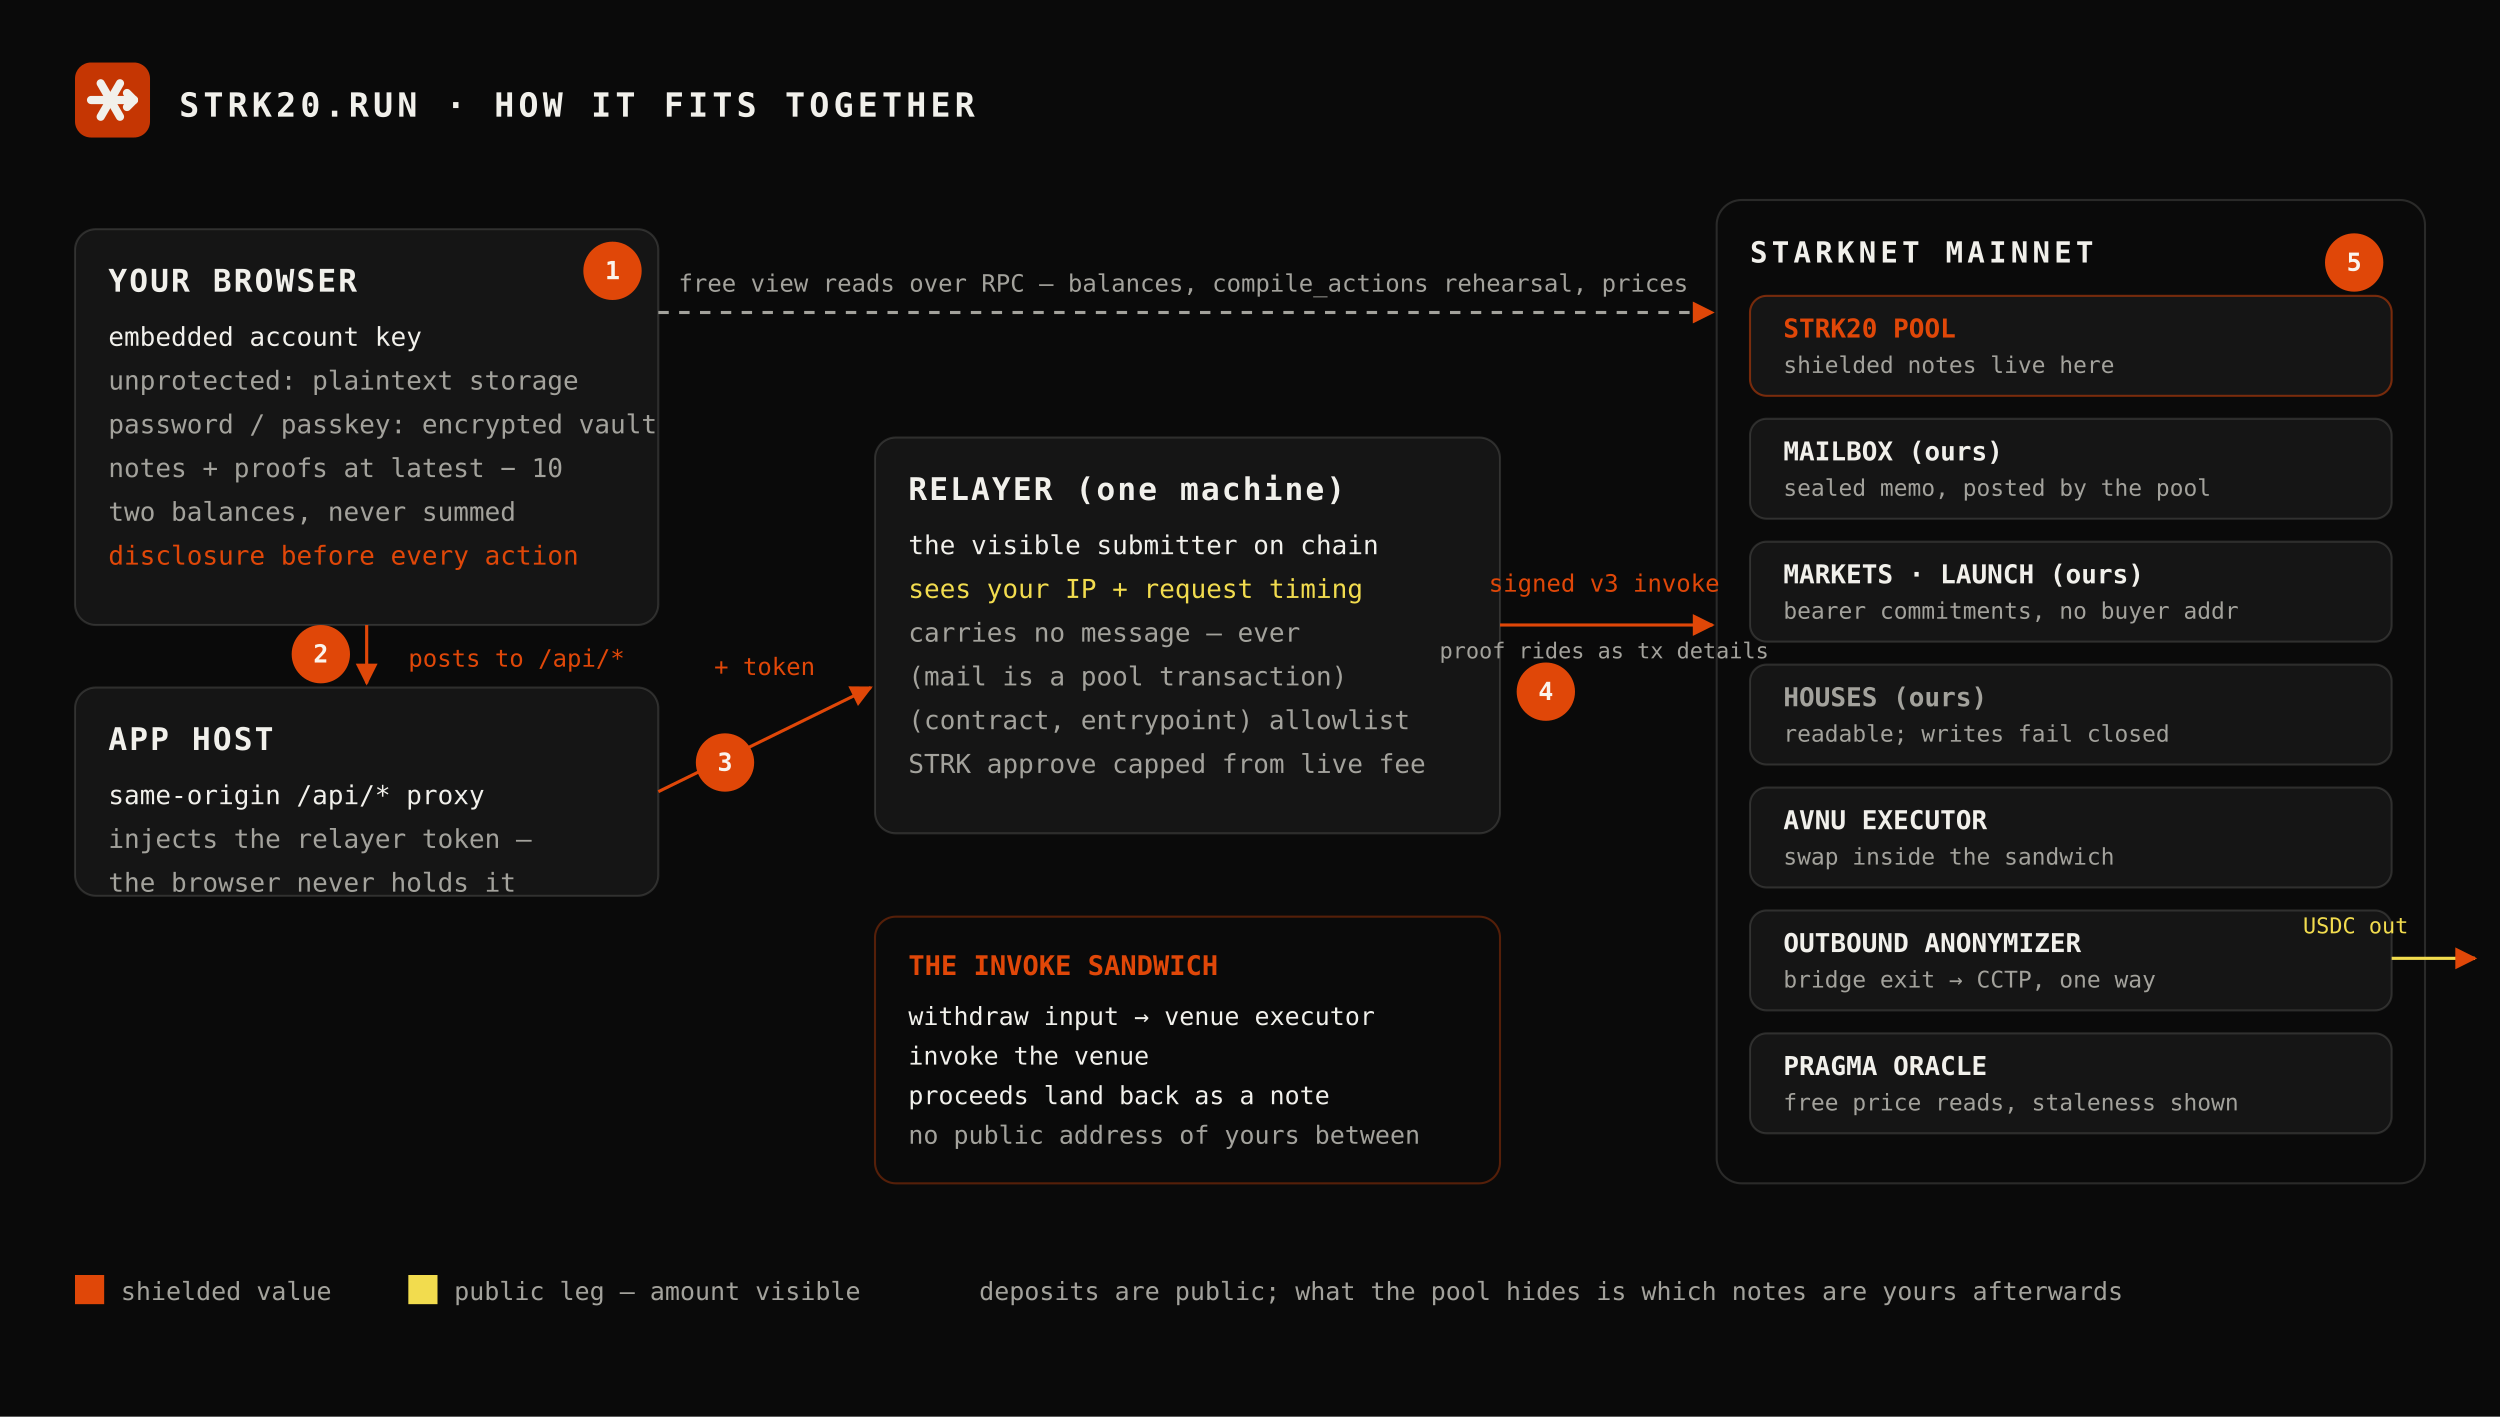
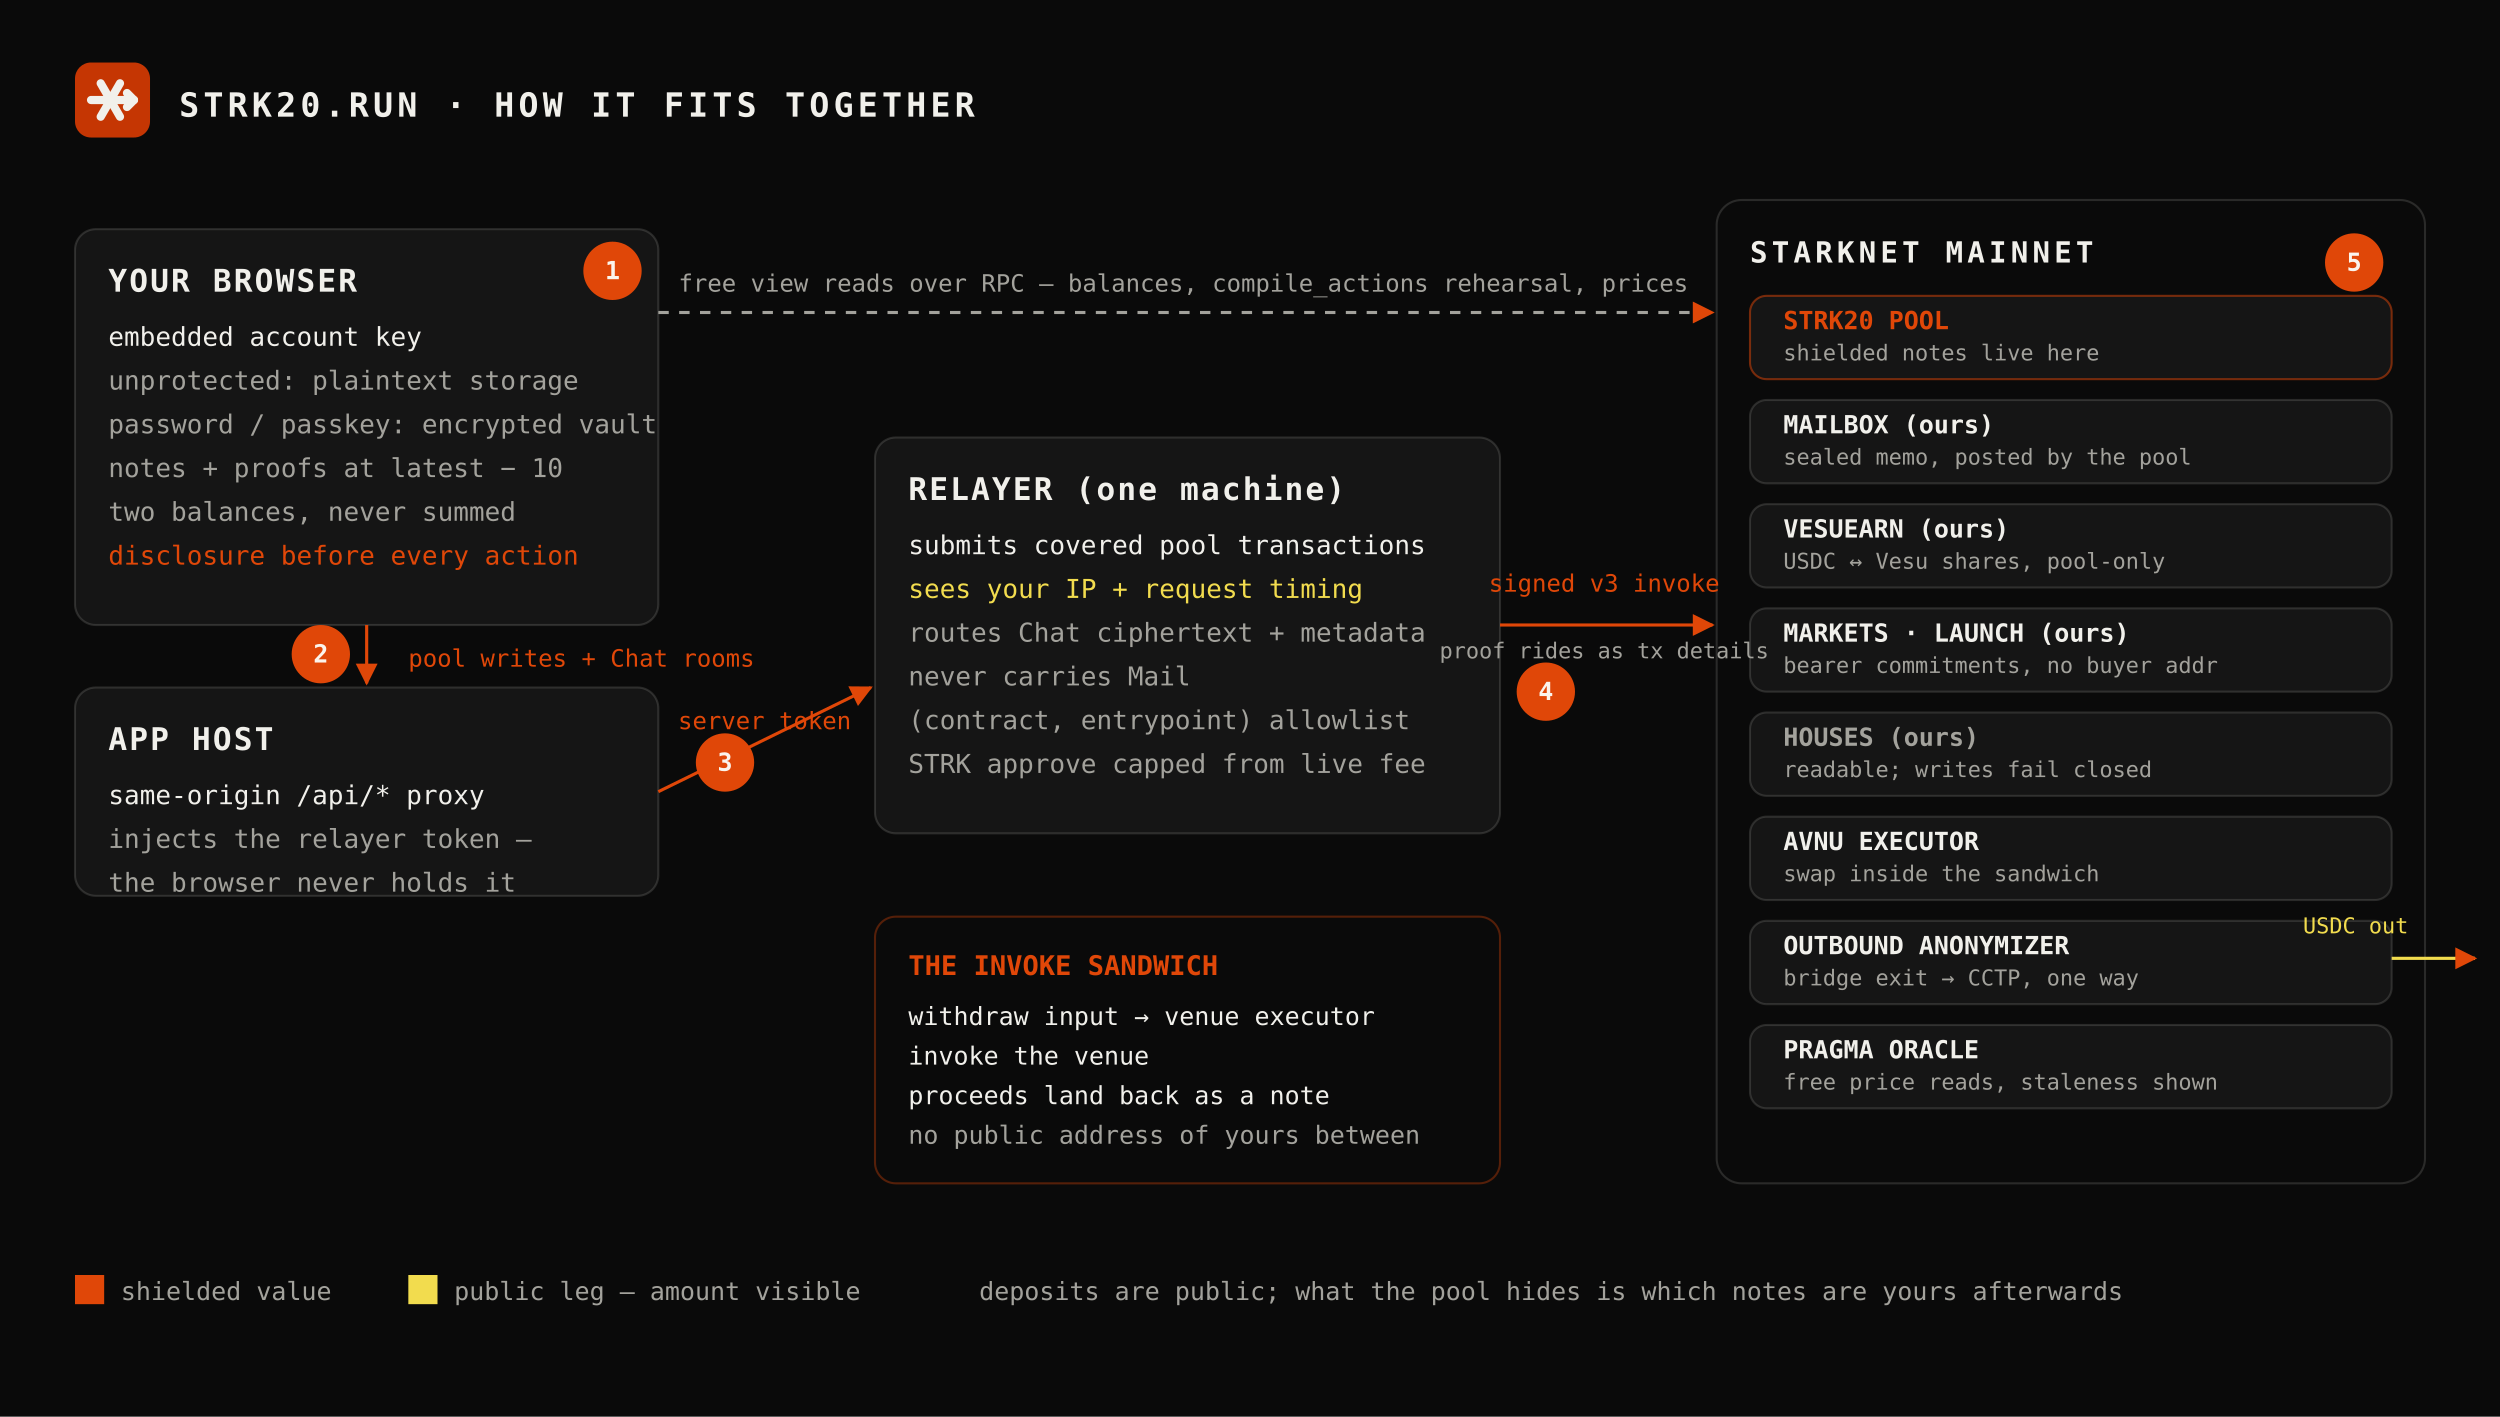
<svg xmlns="http://www.w3.org/2000/svg" viewBox="0 0 1200 680" role="img" aria-label="strk20.run architecture">
  <rect width="1200" height="680" fill="#0A0A0A" />
  <g transform="translate(36 30) scale(0.1286) translate(-116 -116)">
    <rect x="116" y="116" width="280" height="280" rx="60" fill="#C53603" />
    <g transform="translate(256 256) scale(0.45) translate(-256 -256)">
      <g transform="translate(-18 0)" fill="none" stroke="#F1F0EB" stroke-width="68" stroke-linecap="round" stroke-linejoin="round">
        <line x1="336" y1="117.44" x2="176" y2="394.56" />
        <line x1="176" y1="117.44" x2="336" y2="394.56" />
        <line x1="96" y1="256" x2="452" y2="256" />
        <path d="M 394 198 L 452 256 L 394 314" />
      </g>
    </g>
  </g>
  <text x="86" y="56" font-family="ui-monospace,'SF Mono',Menlo,Consolas,monospace" font-size="16" font-weight="700" fill="#F1F0EB" letter-spacing="2">STRK20.RUN · HOW IT FITS TOGETHER</text>
  <rect x="36" y="110" width="280" height="190" rx="10" fill="#151515" stroke="rgba(240,239,234,0.14)" />
  <text x="52" y="140" font-family="ui-monospace,'SF Mono',Menlo,Consolas,monospace" font-size="15" font-weight="700" fill="#F1F0EB" letter-spacing="1">YOUR BROWSER</text>
  <text x="52" y="166" font-family="ui-monospace,'SF Mono',Menlo,Consolas,monospace" font-size="12.5" fill="#F1F0EB">embedded account key</text>
  <text x="52" y="187" font-family="ui-monospace,'SF Mono',Menlo,Consolas,monospace" font-size="12.5" fill="#A3A29C">unprotected: plaintext storage</text>
  <text x="52" y="208" font-family="ui-monospace,'SF Mono',Menlo,Consolas,monospace" font-size="12.5" fill="#A3A29C">password / passkey: encrypted vault</text>
  <text x="52" y="229" font-family="ui-monospace,'SF Mono',Menlo,Consolas,monospace" font-size="12.5" fill="#A3A29C">notes + proofs at latest − 10</text>
  <text x="52" y="250" font-family="ui-monospace,'SF Mono',Menlo,Consolas,monospace" font-size="12.5" fill="#A3A29C">two balances, never summed</text>
  <text x="52" y="271" font-family="ui-monospace,'SF Mono',Menlo,Consolas,monospace" font-size="12.5" fill="#E04708">disclosure before every action</text>
  <rect x="36" y="330" width="280" height="100" rx="10" fill="#151515" stroke="rgba(240,239,234,0.14)" />
  <text x="52" y="360" font-family="ui-monospace,'SF Mono',Menlo,Consolas,monospace" font-size="15" font-weight="700" fill="#F1F0EB" letter-spacing="1">APP HOST</text>
  <text x="52" y="386" font-family="ui-monospace,'SF Mono',Menlo,Consolas,monospace" font-size="12.5" fill="#F1F0EB">same-origin /api/* proxy</text>
  <text x="52" y="407" font-family="ui-monospace,'SF Mono',Menlo,Consolas,monospace" font-size="12.5" fill="#A3A29C">injects the relayer token —</text>
  <text x="52" y="428" font-family="ui-monospace,'SF Mono',Menlo,Consolas,monospace" font-size="12.5" fill="#A3A29C">the browser never holds it</text>
  <rect x="420" y="210" width="300" height="190" rx="10" fill="#151515" stroke="rgba(240,239,234,0.14)" />
  <text x="436" y="240" font-family="ui-monospace,'SF Mono',Menlo,Consolas,monospace" font-size="15" font-weight="700" fill="#F1F0EB" letter-spacing="1">RELAYER  (one machine)</text>
-   <text x="436" y="266" font-family="ui-monospace,'SF Mono',Menlo,Consolas,monospace" font-size="12.5" fill="#F1F0EB">the visible submitter on chain</text>
+   <text x="436" y="266" font-family="ui-monospace,'SF Mono',Menlo,Consolas,monospace" font-size="12.5" fill="#F1F0EB">submits covered pool transactions</text>
  <text x="436" y="287" font-family="ui-monospace,'SF Mono',Menlo,Consolas,monospace" font-size="12.5" fill="#F2DC4E">sees your IP + request timing</text>
-   <text x="436" y="308" font-family="ui-monospace,'SF Mono',Menlo,Consolas,monospace" font-size="12.5" fill="#A3A29C">carries no message — ever</text>
-   <text x="436" y="329" font-family="ui-monospace,'SF Mono',Menlo,Consolas,monospace" font-size="12.5" fill="#A3A29C">(mail is a pool transaction)</text>
+   <text x="436" y="308" font-family="ui-monospace,'SF Mono',Menlo,Consolas,monospace" font-size="12.5" fill="#A3A29C">routes Chat ciphertext + metadata</text>
+   <text x="436" y="329" font-family="ui-monospace,'SF Mono',Menlo,Consolas,monospace" font-size="12.5" fill="#A3A29C">never carries Mail</text>
  <text x="436" y="350" font-family="ui-monospace,'SF Mono',Menlo,Consolas,monospace" font-size="12.5" fill="#A3A29C">(contract, entrypoint) allowlist</text>
  <text x="436" y="371" font-family="ui-monospace,'SF Mono',Menlo,Consolas,monospace" font-size="12.5" fill="#A3A29C">STRK approve capped from live fee</text>
  <rect x="824" y="96" width="340" height="472" rx="12" fill="none" stroke="rgba(240,239,234,0.14)" />
  <text x="840" y="126" font-family="ui-monospace,'SF Mono',Menlo,Consolas,monospace" font-size="14" font-weight="700" fill="#F1F0EB" letter-spacing="2">STARKNET MAINNET</text>
-   <rect x="840" y="142" width="308" height="48" rx="8" fill="#151515" stroke="rgba(224,71,8,0.5)" />
-   <text x="856" y="162" font-family="ui-monospace,'SF Mono',Menlo,Consolas,monospace" font-size="12.5" font-weight="700" fill="#E04708">STRK20 POOL</text>
-   <text x="856" y="179" font-family="ui-monospace,'SF Mono',Menlo,Consolas,monospace" font-size="11" fill="#A3A29C">shielded notes live here</text>
-   <rect x="840" y="201" width="308" height="48" rx="8" fill="#151515" stroke="rgba(240,239,234,0.14)" />
-   <text x="856" y="221" font-family="ui-monospace,'SF Mono',Menlo,Consolas,monospace" font-size="12.5" font-weight="700" fill="#F1F0EB">MAILBOX (ours)</text>
-   <text x="856" y="238" font-family="ui-monospace,'SF Mono',Menlo,Consolas,monospace" font-size="11" fill="#A3A29C">sealed memo, posted by the pool</text>
-   <rect x="840" y="260" width="308" height="48" rx="8" fill="#151515" stroke="rgba(240,239,234,0.14)" />
-   <text x="856" y="280" font-family="ui-monospace,'SF Mono',Menlo,Consolas,monospace" font-size="12.5" font-weight="700" fill="#F1F0EB">MARKETS · LAUNCH (ours)</text>
-   <text x="856" y="297" font-family="ui-monospace,'SF Mono',Menlo,Consolas,monospace" font-size="11" fill="#A3A29C">bearer commitments, no buyer addr</text>
-   <rect x="840" y="319" width="308" height="48" rx="8" fill="#151515" stroke="rgba(240,239,234,0.14)" />
-   <text x="856" y="339" font-family="ui-monospace,'SF Mono',Menlo,Consolas,monospace" font-size="12.5" font-weight="700" fill="#A3A29C">HOUSES (ours)</text>
-   <text x="856" y="356" font-family="ui-monospace,'SF Mono',Menlo,Consolas,monospace" font-size="11" fill="#A3A29C">readable; writes fail closed</text>
-   <rect x="840" y="378" width="308" height="48" rx="8" fill="#151515" stroke="rgba(240,239,234,0.14)" />
-   <text x="856" y="398" font-family="ui-monospace,'SF Mono',Menlo,Consolas,monospace" font-size="12.5" font-weight="700" fill="#F1F0EB">AVNU EXECUTOR</text>
-   <text x="856" y="415" font-family="ui-monospace,'SF Mono',Menlo,Consolas,monospace" font-size="11" fill="#A3A29C">swap inside the sandwich</text>
-   <rect x="840" y="437" width="308" height="48" rx="8" fill="#151515" stroke="rgba(240,239,234,0.14)" />
-   <text x="856" y="457" font-family="ui-monospace,'SF Mono',Menlo,Consolas,monospace" font-size="12.5" font-weight="700" fill="#F1F0EB">OUTBOUND ANONYMIZER</text>
-   <text x="856" y="474" font-family="ui-monospace,'SF Mono',Menlo,Consolas,monospace" font-size="11" fill="#A3A29C">bridge exit → CCTP, one way</text>
-   <rect x="840" y="496" width="308" height="48" rx="8" fill="#151515" stroke="rgba(240,239,234,0.14)" />
-   <text x="856" y="516" font-family="ui-monospace,'SF Mono',Menlo,Consolas,monospace" font-size="12.5" font-weight="700" fill="#F1F0EB">PRAGMA ORACLE</text>
-   <text x="856" y="533" font-family="ui-monospace,'SF Mono',Menlo,Consolas,monospace" font-size="11" fill="#A3A29C">free price reads, staleness shown</text>
+   <rect x="840" y="142" width="308" height="40" rx="8" fill="#151515" stroke="rgba(224,71,8,0.5)" />
+   <text x="856" y="158" font-family="ui-monospace,'SF Mono',Menlo,Consolas,monospace" font-size="12" font-weight="700" fill="#E04708">STRK20 POOL</text>
+   <text x="856" y="173" font-family="ui-monospace,'SF Mono',Menlo,Consolas,monospace" font-size="10.5" fill="#A3A29C">shielded notes live here</text>
+   <rect x="840" y="192" width="308" height="40" rx="8" fill="#151515" stroke="rgba(240,239,234,0.14)" />
+   <text x="856" y="208" font-family="ui-monospace,'SF Mono',Menlo,Consolas,monospace" font-size="12" font-weight="700" fill="#F1F0EB">MAILBOX (ours)</text>
+   <text x="856" y="223" font-family="ui-monospace,'SF Mono',Menlo,Consolas,monospace" font-size="10.5" fill="#A3A29C">sealed memo, posted by the pool</text>
+   <rect x="840" y="242" width="308" height="40" rx="8" fill="#151515" stroke="rgba(240,239,234,0.14)" />
+   <text x="856" y="258" font-family="ui-monospace,'SF Mono',Menlo,Consolas,monospace" font-size="12" font-weight="700" fill="#F1F0EB">VESUEARN (ours)</text>
+   <text x="856" y="273" font-family="ui-monospace,'SF Mono',Menlo,Consolas,monospace" font-size="10.5" fill="#A3A29C">USDC ↔ Vesu shares, pool-only</text>
+   <rect x="840" y="292" width="308" height="40" rx="8" fill="#151515" stroke="rgba(240,239,234,0.14)" />
+   <text x="856" y="308" font-family="ui-monospace,'SF Mono',Menlo,Consolas,monospace" font-size="12" font-weight="700" fill="#F1F0EB">MARKETS · LAUNCH (ours)</text>
+   <text x="856" y="323" font-family="ui-monospace,'SF Mono',Menlo,Consolas,monospace" font-size="10.5" fill="#A3A29C">bearer commitments, no buyer addr</text>
+   <rect x="840" y="342" width="308" height="40" rx="8" fill="#151515" stroke="rgba(240,239,234,0.14)" />
+   <text x="856" y="358" font-family="ui-monospace,'SF Mono',Menlo,Consolas,monospace" font-size="12" font-weight="700" fill="#A3A29C">HOUSES (ours)</text>
+   <text x="856" y="373" font-family="ui-monospace,'SF Mono',Menlo,Consolas,monospace" font-size="10.5" fill="#A3A29C">readable; writes fail closed</text>
+   <rect x="840" y="392" width="308" height="40" rx="8" fill="#151515" stroke="rgba(240,239,234,0.14)" />
+   <text x="856" y="408" font-family="ui-monospace,'SF Mono',Menlo,Consolas,monospace" font-size="12" font-weight="700" fill="#F1F0EB">AVNU EXECUTOR</text>
+   <text x="856" y="423" font-family="ui-monospace,'SF Mono',Menlo,Consolas,monospace" font-size="10.5" fill="#A3A29C">swap inside the sandwich</text>
+   <rect x="840" y="442" width="308" height="40" rx="8" fill="#151515" stroke="rgba(240,239,234,0.14)" />
+   <text x="856" y="458" font-family="ui-monospace,'SF Mono',Menlo,Consolas,monospace" font-size="12" font-weight="700" fill="#F1F0EB">OUTBOUND ANONYMIZER</text>
+   <text x="856" y="473" font-family="ui-monospace,'SF Mono',Menlo,Consolas,monospace" font-size="10.5" fill="#A3A29C">bridge exit → CCTP, one way</text>
+   <rect x="840" y="492" width="308" height="40" rx="8" fill="#151515" stroke="rgba(240,239,234,0.14)" />
+   <text x="856" y="508" font-family="ui-monospace,'SF Mono',Menlo,Consolas,monospace" font-size="12" font-weight="700" fill="#F1F0EB">PRAGMA ORACLE</text>
+   <text x="856" y="523" font-family="ui-monospace,'SF Mono',Menlo,Consolas,monospace" font-size="10.5" fill="#A3A29C">free price reads, staleness shown</text>
  <defs>
    <marker id="ah" viewBox="0 0 10 10" refX="9" refY="5" markerWidth="7" markerHeight="7" orient="auto-start-reverse">
      <path d="M0,0 L10,5 L0,10 z" fill="#E04708" />
    </marker>
  </defs>
  <line x1="176" y1="300" x2="176" y2="328" stroke="#E04708" stroke-width="1.5" marker-end="url(#ah)" />
-   <text x="196" y="320" font-family="ui-monospace,'SF Mono',Menlo,Consolas,monospace" font-size="11.5" fill="#E04708">posts to /api/*</text>
+   <text x="196" y="320" font-family="ui-monospace,'SF Mono',Menlo,Consolas,monospace" font-size="11.5" fill="#E04708">pool writes + Chat rooms</text>
  <line x1="316" y1="380" x2="418" y2="330" stroke="#E04708" stroke-width="1.5" marker-end="url(#ah)" />
-   <text x="367" y="324" font-family="ui-monospace,'SF Mono',Menlo,Consolas,monospace" font-size="11.5" fill="#E04708" text-anchor="middle">+ token</text>
+   <text x="367" y="350" font-family="ui-monospace,'SF Mono',Menlo,Consolas,monospace" font-size="11.5" fill="#E04708" text-anchor="middle">server token</text>
  <line x1="720" y1="300" x2="822" y2="300" stroke="#E04708" stroke-width="1.5" marker-end="url(#ah)" />
  <text x="770" y="284" font-family="ui-monospace,'SF Mono',Menlo,Consolas,monospace" font-size="11.5" fill="#E04708" text-anchor="middle">signed v3 invoke</text>
  <text x="770" y="316" font-family="ui-monospace,'SF Mono',Menlo,Consolas,monospace" font-size="10.5" fill="#A3A29C" text-anchor="middle">proof rides as tx details</text>
  <line x1="316" y1="150" x2="822" y2="150" stroke="#A3A29C" stroke-width="1.5" stroke-dasharray="5 5" marker-end="url(#ah)" />
  <text x="568" y="140" font-family="ui-monospace,'SF Mono',Menlo,Consolas,monospace" font-size="11.5" fill="#A3A29C" text-anchor="middle">free view reads over RPC — balances, compile_actions rehearsal, prices</text>
  <line x1="1148" y1="460" x2="1188" y2="460" stroke="#F2DC4E" stroke-width="1.5" marker-end="url(#ah)" />
  <text x="1156" y="448" font-family="ui-monospace,'SF Mono',Menlo,Consolas,monospace" font-size="10.5" fill="#F2DC4E" text-anchor="end">USDC out</text>
  <rect x="420" y="440" width="300" height="128" rx="10" fill="none" stroke="rgba(224,71,8,0.35)" />
  <text x="436" y="468" font-family="ui-monospace,'SF Mono',Menlo,Consolas,monospace" font-size="13" font-weight="700" fill="#E04708">THE INVOKE SANDWICH</text>
  <text x="436" y="492" font-family="ui-monospace,'SF Mono',Menlo,Consolas,monospace" font-size="12" fill="#F1F0EB">withdraw input → venue executor</text>
  <text x="436" y="511" font-family="ui-monospace,'SF Mono',Menlo,Consolas,monospace" font-size="12" fill="#F1F0EB">invoke the venue</text>
  <text x="436" y="530" font-family="ui-monospace,'SF Mono',Menlo,Consolas,monospace" font-size="12" fill="#F1F0EB">proceeds land back as a note</text>
  <text x="436" y="549" font-family="ui-monospace,'SF Mono',Menlo,Consolas,monospace" font-size="12" fill="#A3A29C">no public address of yours between</text>
  <rect x="36" y="612" width="14" height="14" fill="#E04708" />
  <text x="58" y="624" font-family="ui-monospace,'SF Mono',Menlo,Consolas,monospace" font-size="12" fill="#A3A29C">shielded value</text>
  <rect x="196" y="612" width="14" height="14" fill="#F2DC4E" />
  <text x="218" y="624" font-family="ui-monospace,'SF Mono',Menlo,Consolas,monospace" font-size="12" fill="#A3A29C">public leg — amount visible</text>
  <text x="470" y="624" font-family="ui-monospace,'SF Mono',Menlo,Consolas,monospace" font-size="12" fill="#A3A29C">deposits are public; what the pool hides is which notes are yours afterwards</text>
  <g font-family="ui-monospace,'SF Mono',Menlo,Consolas,monospace" font-size="12" font-weight="700" text-anchor="middle">
    <circle cx="294" cy="130" r="14" fill="#E04708" />
    <text x="294" y="134" fill="#FBF4EC">1</text>
    <circle cx="154" cy="314" r="14" fill="#E04708" />
    <text x="154" y="318" fill="#FBF4EC">2</text>
    <circle cx="348" cy="366" r="14" fill="#E04708" />
    <text x="348" y="370" fill="#FBF4EC">3</text>
    <circle cx="742" cy="332" r="14" fill="#E04708" />
    <text x="742" y="336" fill="#FBF4EC">4</text>
    <circle cx="1130" cy="126" r="14" fill="#E04708" />
    <text x="1130" y="130" fill="#FBF4EC">5</text>
  </g>
</svg>
